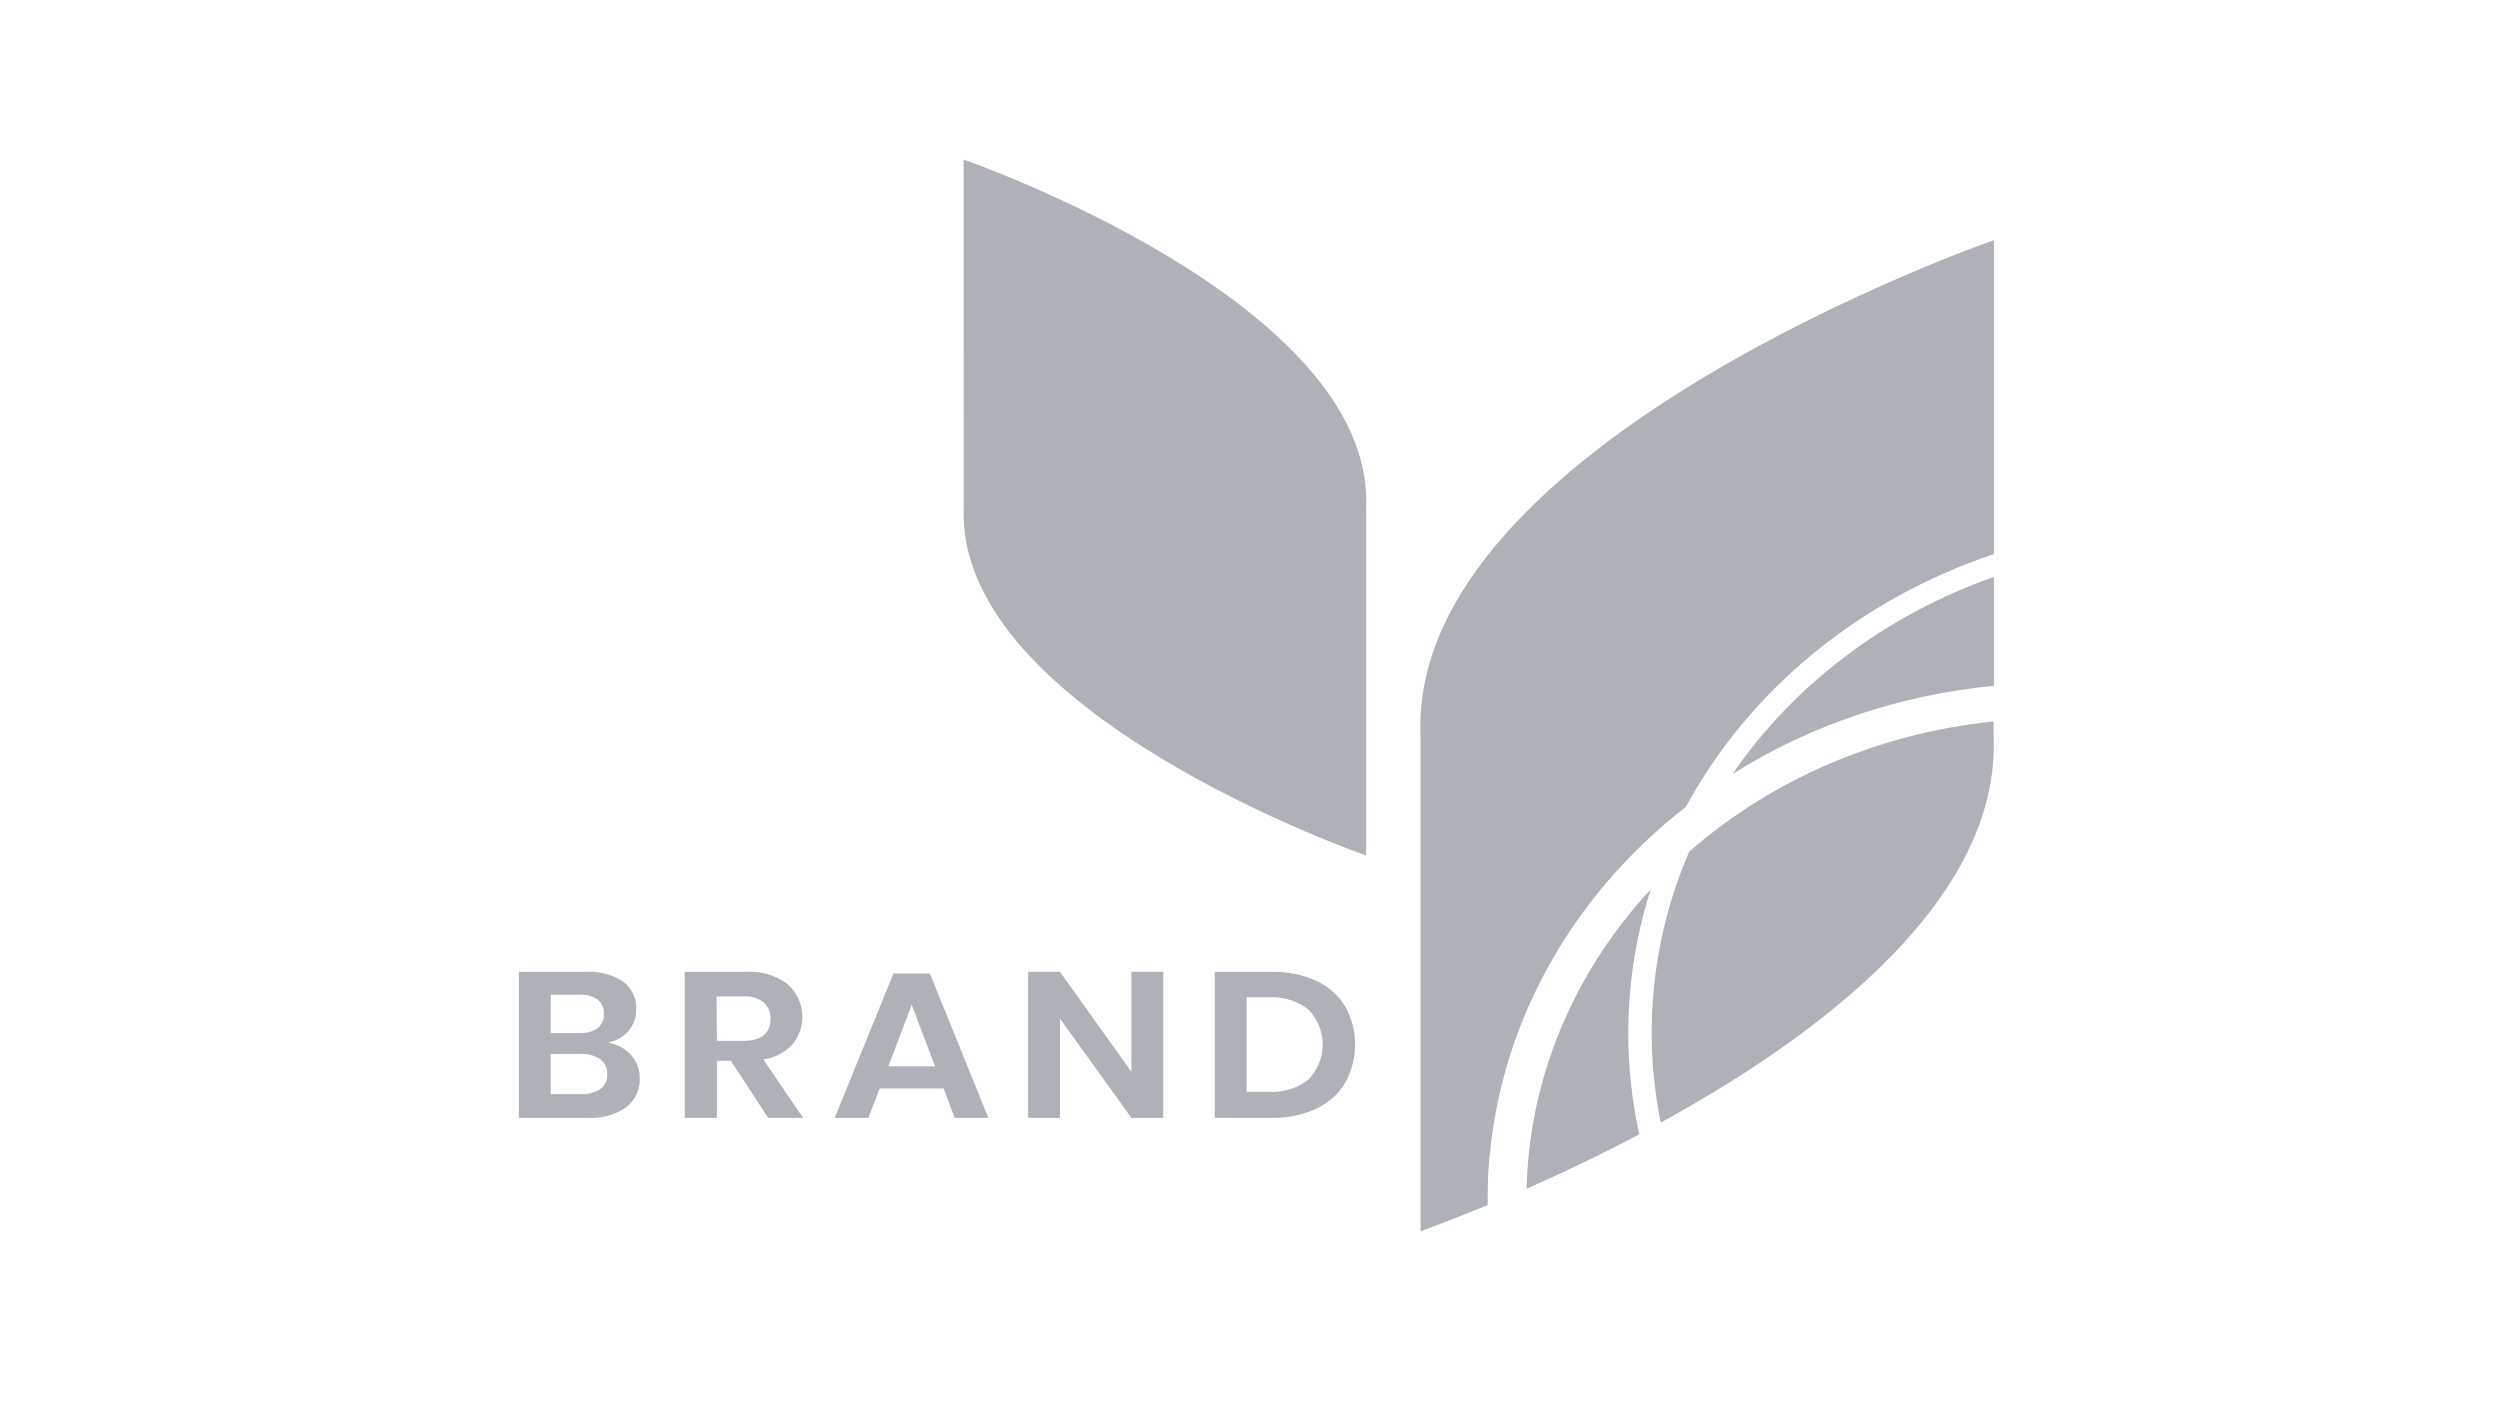
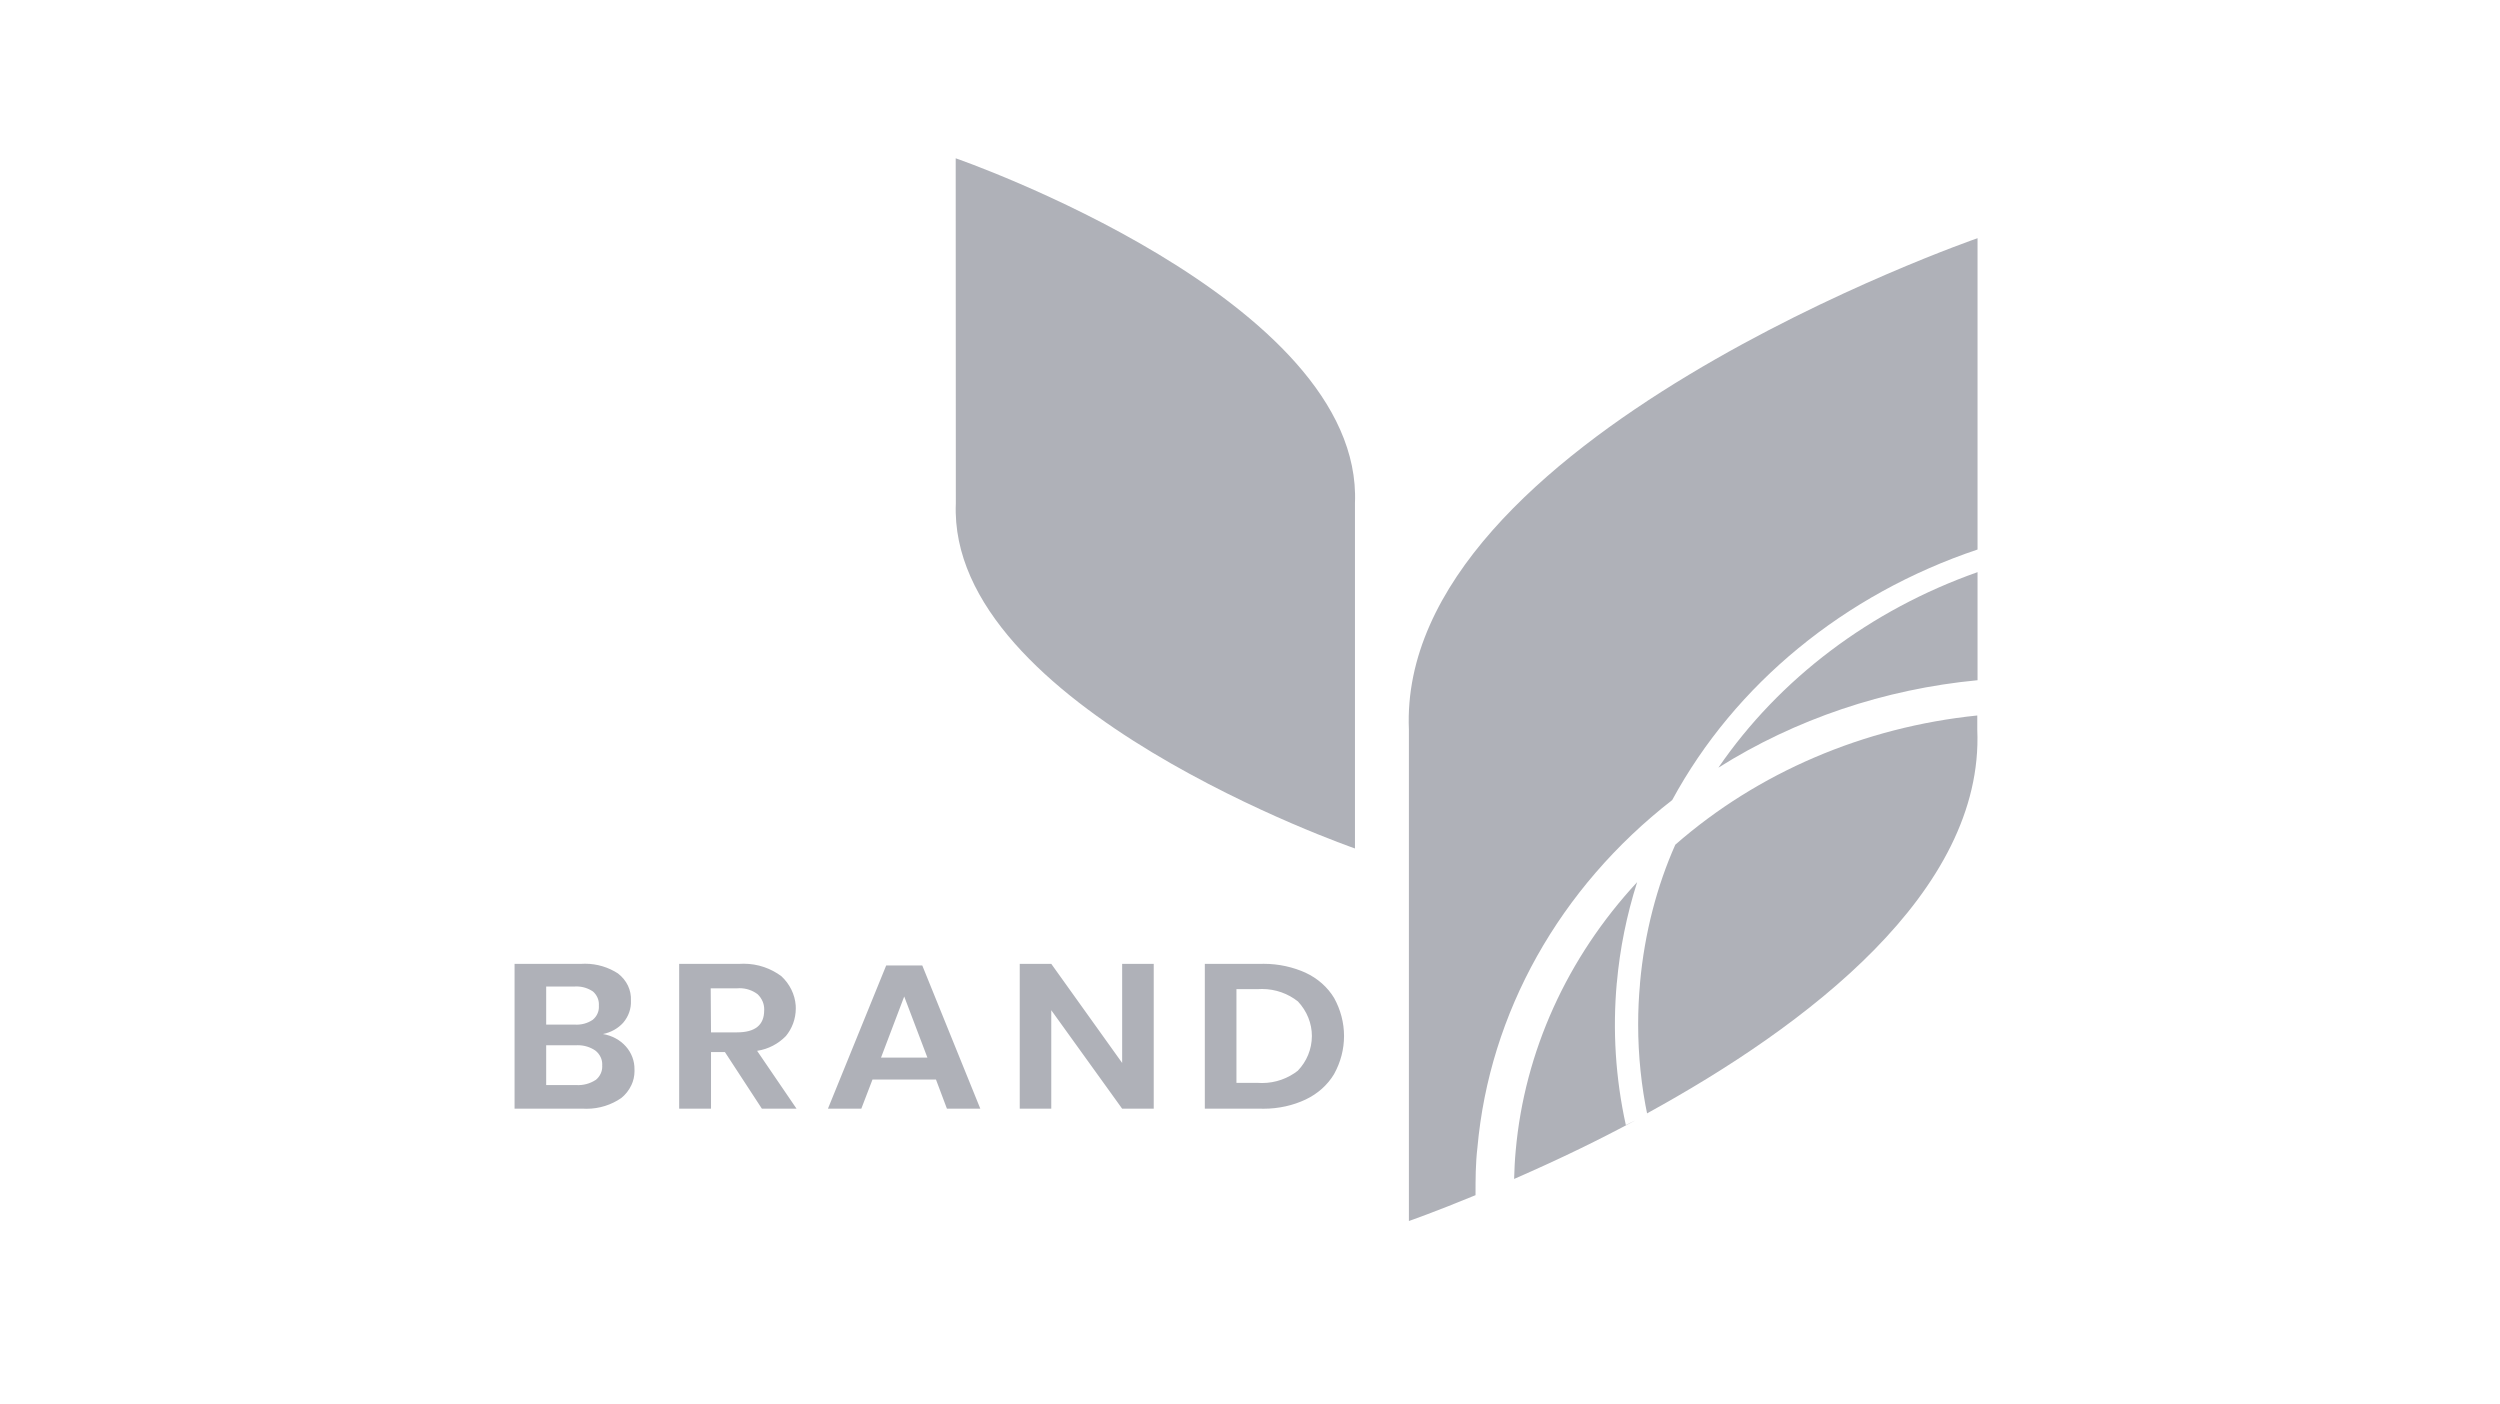
- <svg xmlns="http://www.w3.org/2000/svg" width="106" height="60" viewBox="0 0 106 60" fill="none">
-   <path d="M26.757 44.735C27.001 45.011 27.13 45.357 27.124 45.712C27.136 45.944 27.091 46.175 26.993 46.389C26.895 46.602 26.745 46.793 26.555 46.946C26.082 47.274 25.496 47.434 24.904 47.397H22V41.206H24.844C25.406 41.171 25.963 41.317 26.42 41.617C26.604 41.758 26.749 41.935 26.845 42.136C26.941 42.338 26.984 42.556 26.972 42.775C26.988 43.117 26.871 43.453 26.641 43.722C26.421 43.968 26.116 44.139 25.776 44.206C26.161 44.27 26.509 44.458 26.757 44.735ZM23.351 43.801H24.567C24.843 43.819 25.117 43.746 25.34 43.595C25.431 43.519 25.502 43.425 25.547 43.32C25.593 43.215 25.611 43.102 25.601 42.99C25.609 42.878 25.591 42.766 25.546 42.661C25.502 42.556 25.432 42.462 25.343 42.385C25.114 42.229 24.831 42.155 24.547 42.176H23.351V43.801ZM25.459 46.175C25.556 46.097 25.633 46 25.683 45.891C25.733 45.782 25.754 45.664 25.746 45.546C25.753 45.426 25.731 45.307 25.68 45.197C25.629 45.087 25.551 44.989 25.452 44.911C25.214 44.749 24.922 44.67 24.626 44.687H23.351V46.39H24.643C24.933 46.405 25.221 46.329 25.459 46.175Z" fill="#AFB1B8" />
-   <path d="M32.571 47.397L30.989 44.977H30.394V47.397H29.033V41.206H31.61C32.259 41.164 32.901 41.352 33.403 41.732C33.764 42.068 33.981 42.511 34.016 42.98C34.051 43.45 33.902 43.916 33.595 44.294C33.277 44.627 32.843 44.849 32.366 44.923L34.051 47.397H32.571ZM30.394 44.133H31.507C32.28 44.133 32.667 43.821 32.667 43.196C32.675 43.068 32.653 42.94 32.605 42.821C32.556 42.701 32.48 42.592 32.383 42.5C32.138 42.314 31.824 42.224 31.507 42.249H30.381L30.394 44.133Z" fill="#AFB1B8" />
-   <path d="M40.01 46.151H37.298L36.819 47.397H35.392L37.883 41.275H39.425L41.906 47.397H40.479L40.01 46.151ZM39.647 45.213L38.656 42.6L37.665 45.213H39.647Z" fill="#AFB1B8" />
-   <path d="M49.322 47.397H47.971L44.942 43.187V47.397H43.594V41.205H44.942L47.971 45.44V41.205H49.322V47.397Z" fill="#AFB1B8" />
-   <path d="M57.033 45.915C56.753 46.382 56.328 46.763 55.81 47.007C55.222 47.279 54.569 47.413 53.911 47.397H51.506V41.206H53.911C54.568 41.19 55.22 41.321 55.81 41.587C56.328 41.825 56.754 42.202 57.033 42.666C57.311 43.17 57.456 43.726 57.456 44.291C57.456 44.855 57.311 45.411 57.033 45.915ZM55.487 45.767C55.872 45.355 56.084 44.831 56.084 44.289C56.084 43.747 55.872 43.223 55.487 42.812C55.02 42.439 54.413 42.25 53.795 42.285H52.857V46.293H53.795C54.413 46.328 55.02 46.139 55.487 45.767Z" fill="#AFB1B8" />
-   <path d="M40.856 6.767C40.856 6.767 58.294 12.795 57.925 21.518V36.272C57.925 36.272 40.499 30.241 40.862 21.518L40.856 6.767Z" fill="#AFB1B8" />
-   <path d="M73.46 32.818C76.754 30.743 80.563 29.457 84.54 29.08V24.461C79.958 26.078 76.071 29.01 73.46 32.818Z" fill="#AFB1B8" />
-   <path d="M71.482 34.209C74.177 29.24 78.85 25.405 84.54 23.493V10.185C84.54 10.185 59.705 18.772 60.23 31.194V52.2C60.23 52.2 61.337 51.816 63.078 51.096C63.078 50.425 63.078 49.747 63.157 49.067C63.671 43.3 66.665 37.956 71.482 34.209Z" fill="#AFB1B8" />
-   <path d="M69.12 42.013C69.25 40.556 69.541 39.115 69.989 37.712C66.99 40.947 65.173 44.961 64.796 49.191C64.759 49.59 64.739 49.989 64.73 50.401C66.14 49.78 67.782 49.006 69.506 48.096C69.066 46.095 68.936 44.047 69.12 42.013Z" fill="#AFB1B8" />
-   <path d="M70.108 42.089C69.942 43.929 70.045 45.781 70.415 47.597C77.2 43.879 84.824 38.136 84.53 31.194V30.589C79.682 31.086 75.147 33.026 71.62 36.112C70.795 38.024 70.285 40.039 70.108 42.089Z" fill="#AFB1B8" />
+ <svg xmlns="http://www.w3.org/2000/svg" version="1.1" width="57" height="32" viewBox="0 0 57 32">
+   <path fill="#afb1b8" d="M14.27 23.859c0.13 0.147 0.199 0.332 0.196 0.521 0.001 0.012 0.001 0.026 0.001 0.039 0 0.117-0.026 0.227-0.073 0.326l0.002-0.005c-0.056 0.119-0.135 0.218-0.232 0.296l-0.002 0.001c-0.221 0.152-0.494 0.243-0.789 0.243-0.032 0-0.064-0.001-0.096-0.003l0.004 0h-1.549v-3.301h1.517c0.027-0.002 0.058-0.003 0.090-0.003 0.279 0 0.539 0.083 0.756 0.225l-0.005-0.003c0.098 0.076 0.176 0.171 0.227 0.277 0.051 0.108 0.074 0.224 0.068 0.341 0.009 0.181-0.053 0.361-0.176 0.505-0.118 0.131-0.281 0.222-0.462 0.258 0.205 0.034 0.391 0.134 0.523 0.283zM12.454 23.361h0.649c0.147 0.010 0.293-0.029 0.412-0.11 0.047-0.039 0.085-0.088 0.109-0.144l0.001-0.003c0.019-0.043 0.030-0.092 0.030-0.145 0-0.011-0.001-0.022-0.001-0.033l0 0.001c0.001-0.008 0.001-0.018 0.001-0.028 0-0.053-0.011-0.104-0.031-0.15l0.001 0.002c-0.025-0.058-0.062-0.108-0.108-0.147l-0.001-0c-0.105-0.071-0.234-0.113-0.373-0.113-0.018 0-0.036 0.001-0.054 0.002l0.002-0h-0.638v0.867zM13.578 24.627c0.051-0.040 0.091-0.091 0.118-0.149l0.001-0.003c0.022-0.046 0.034-0.101 0.034-0.158 0-0.009-0-0.018-0.001-0.027l0 0.001c0-0.007 0.001-0.016 0.001-0.024 0-0.059-0.013-0.115-0.037-0.165l0.001 0.002c-0.029-0.061-0.070-0.112-0.121-0.151l-0.001-0.001c-0.112-0.076-0.249-0.121-0.397-0.121-0.015 0-0.030 0-0.045 0.001l0.002-0h-0.68v0.908h0.689c0.155 0.008 0.308-0.032 0.435-0.115zM17.371 25.278l-0.843-1.291h-0.317v1.291h-0.726v-3.302h1.374c0.029-0.002 0.064-0.003 0.098-0.003 0.323 0 0.622 0.107 0.862 0.287l-0.004-0.003c0.192 0.179 0.308 0.415 0.327 0.666 0.002 0.021 0.002 0.045 0.002 0.069 0 0.241-0.086 0.461-0.228 0.633l0.001-0.002c-0.171 0.175-0.396 0.296-0.649 0.335l-0.006 0.001 0.899 1.319h-0.789zM16.21 23.538h0.594c0.412 0 0.619-0.166 0.619-0.5 0-0.008 0.001-0.017 0.001-0.027 0-0.063-0.013-0.122-0.035-0.176l0.001 0.003c-0.028-0.067-0.068-0.124-0.118-0.171l-0-0c-0.113-0.085-0.255-0.136-0.41-0.136-0.020 0-0.040 0.001-0.060 0.003l0.003-0h-0.601l0.007 1.005zM21.339 24.613h-1.446l-0.255 0.665h-0.761l1.328-3.265h0.823l1.323 3.265h-0.761l-0.25-0.665zM21.145 24.114l-0.529-1.394-0.529 1.394h1.057zM26.305 25.278h-0.72l-1.616-2.245v2.245h-0.719v-3.302h0.719l1.616 2.259v-2.259h0.72v3.302zM30.418 24.488c-0.149 0.249-0.376 0.452-0.652 0.582-0.28 0.132-0.608 0.209-0.955 0.209-0.021 0-0.041-0-0.062-0.001l0.003 0h-1.282v-3.302h1.283c0.018-0 0.039-0.001 0.060-0.001 0.345 0 0.673 0.075 0.968 0.209l-0.015-0.006c0.276 0.128 0.503 0.329 0.652 0.576 0.148 0.269 0.226 0.565 0.226 0.867s-0.077 0.597-0.226 0.866zM29.593 24.409c0.196-0.205 0.317-0.482 0.318-0.788v-0c0-0.289-0.113-0.569-0.318-0.788-0.223-0.177-0.509-0.284-0.82-0.284-0.029 0-0.058 0.001-0.086 0.003l0.004-0h-0.5v2.138h0.5c0.025 0.002 0.054 0.003 0.083 0.003 0.311 0 0.596-0.107 0.822-0.285l-0.003 0.002zM21.79 3.609s9.3 3.215 9.103 7.867v7.869s-9.294-3.216-9.1-7.869l-0.003-7.867zM39.179 17.503c1.757-1.107 3.788-1.792 5.909-1.994v-2.464c-2.444 0.863-4.517 2.427-5.909 4.458z" />
+   <path fill="#afb1b8" d="M38.124 18.245c1.437-2.651 3.93-4.696 6.964-5.716v-7.098s-13.245 4.58-12.965 11.205v11.203s0.59-0.205 1.519-0.589c0-0.358 0-0.719 0.043-1.083 0.274-3.075 1.87-5.925 4.439-7.924z" />
+   <path fill="#afb1b8" d="M36.864 22.407c0.069-0.777 0.225-1.546 0.463-2.294-1.599 1.725-2.568 3.867-2.769 6.122-0.020 0.213-0.030 0.426-0.036 0.645 1.105-0.483 1.942-0.895 2.761-1.334l-0.214 0.105c-0.235-1.067-0.304-2.159-0.206-3.244zM37.391 22.447c-0.026 0.273-0.041 0.589-0.041 0.909 0 0.718 0.074 1.419 0.216 2.094l-0.012-0.066c3.619-1.983 7.685-5.046 7.528-8.748v-0.323c-2.586 0.265-5.004 1.3-6.885 2.946-0.415 0.932-0.702 2.014-0.804 3.148l-0.003 0.040z" />
</svg>
